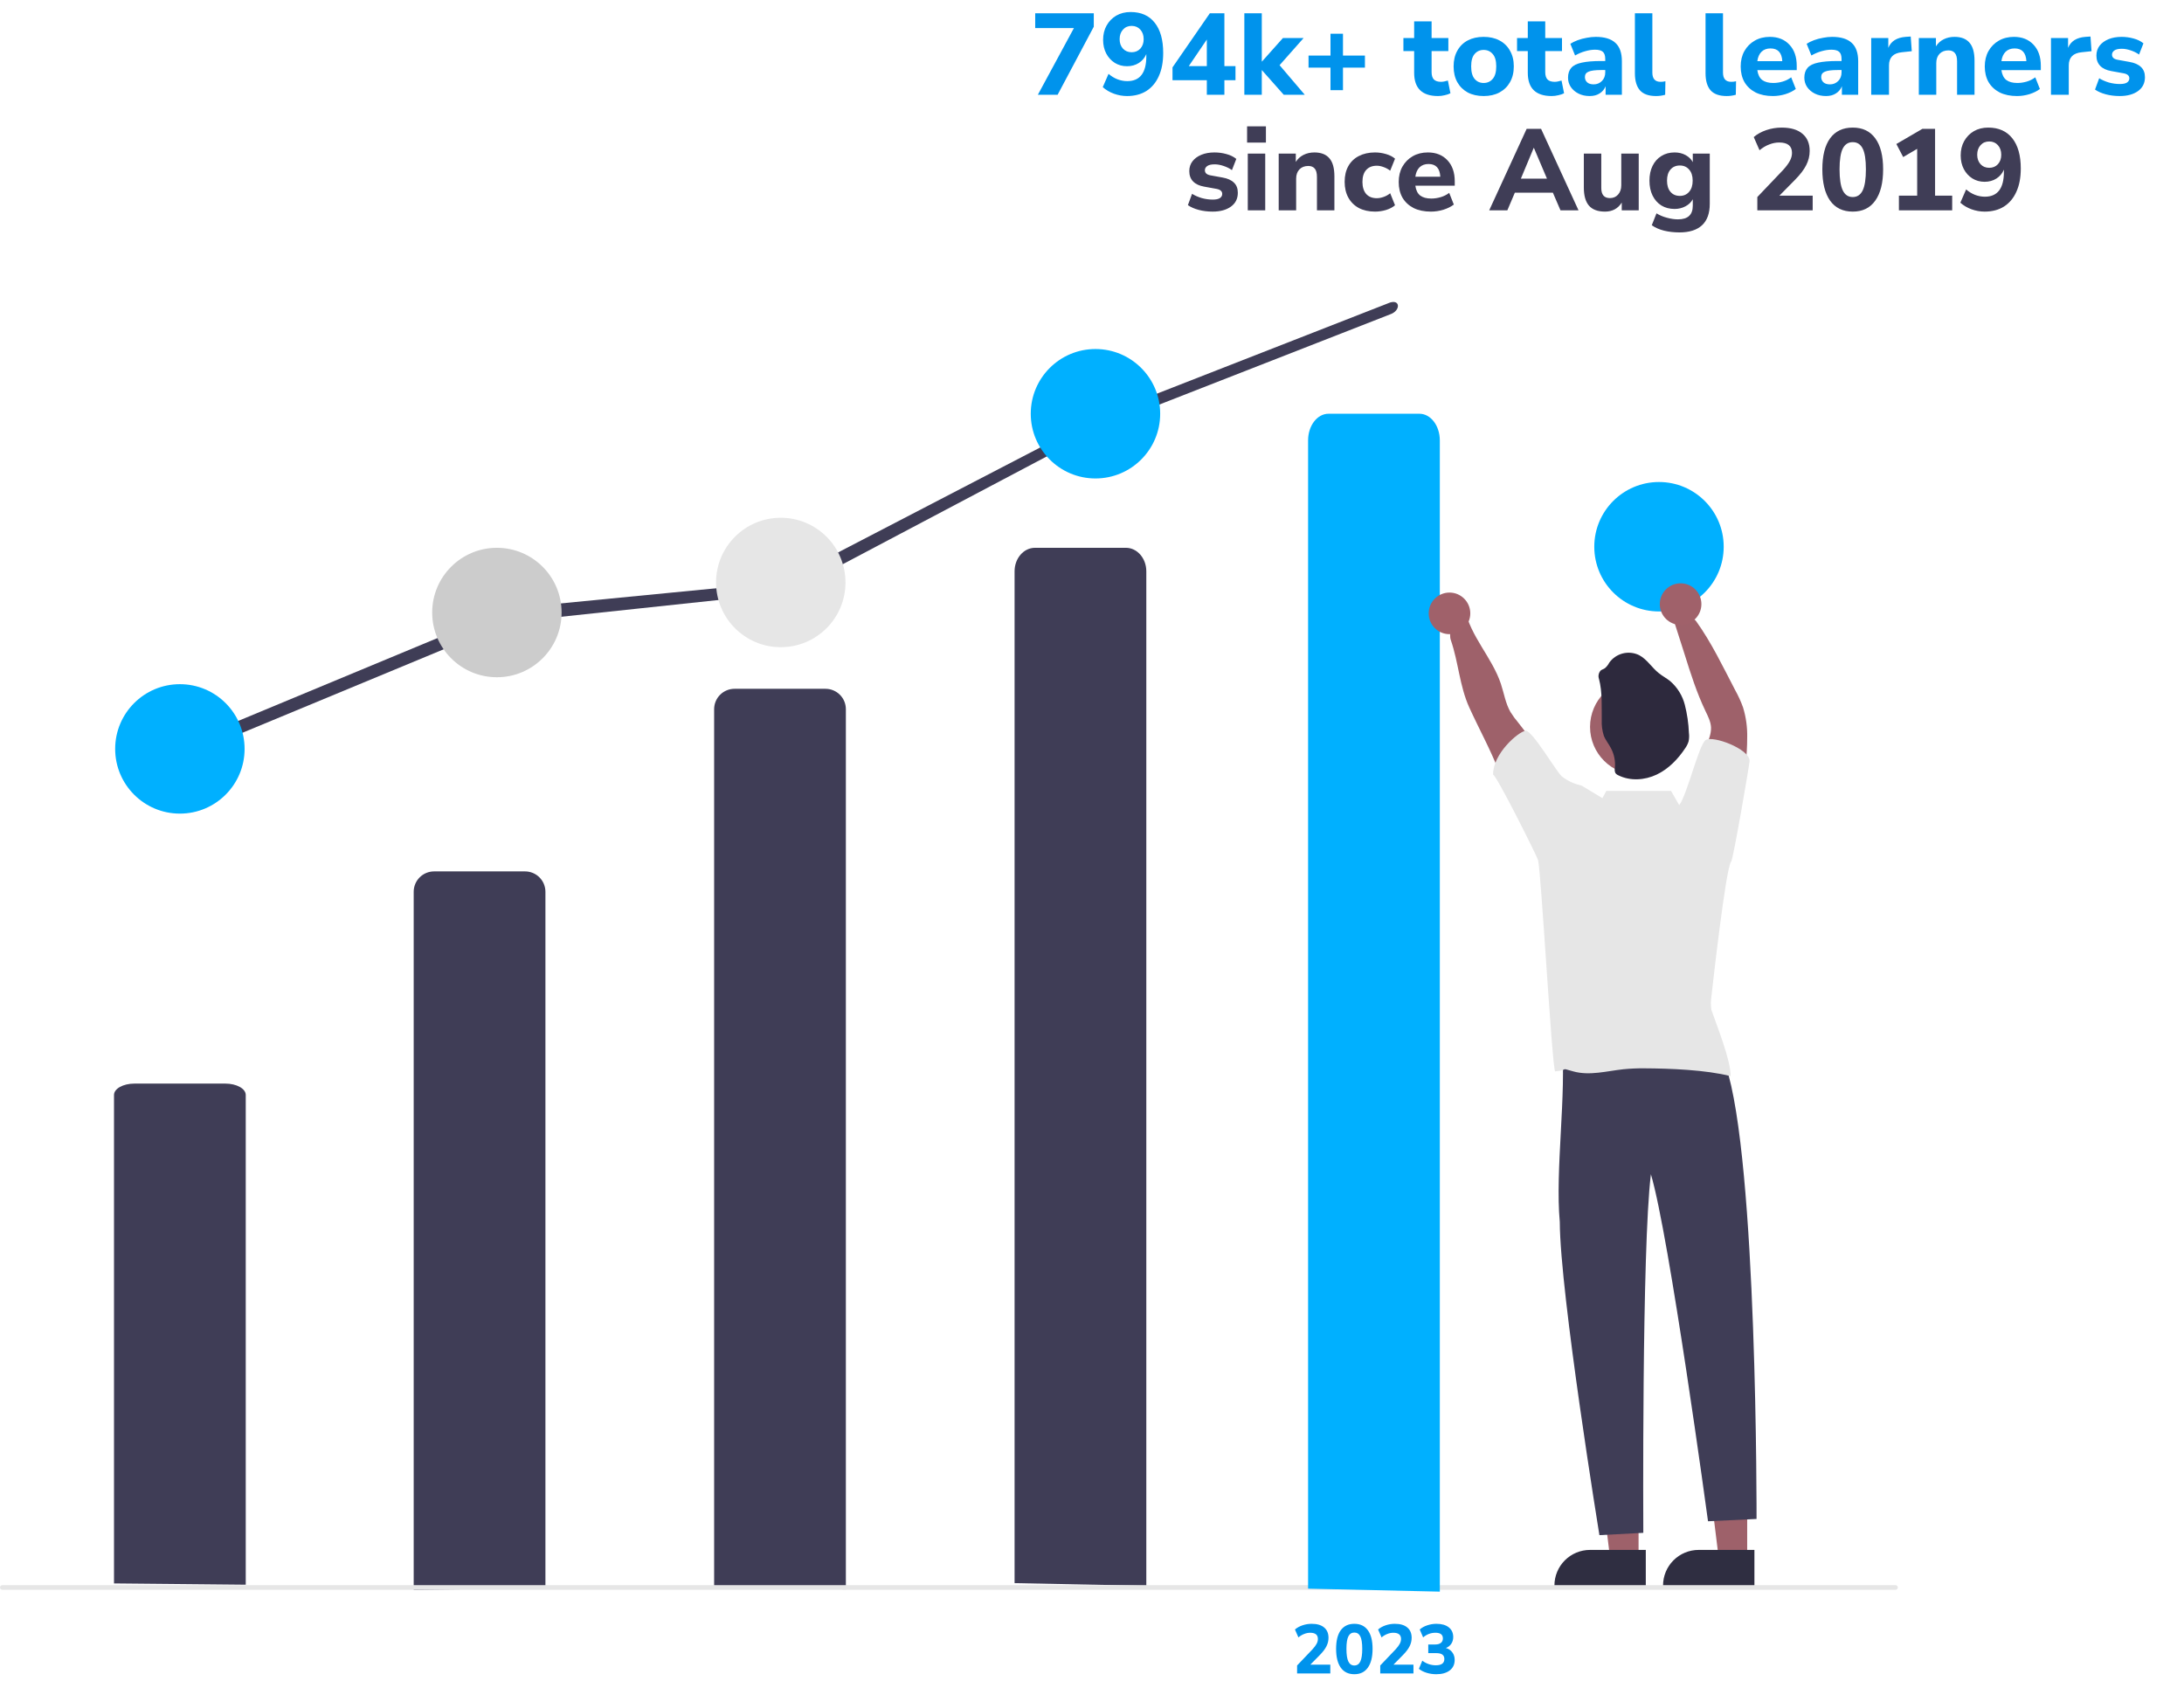
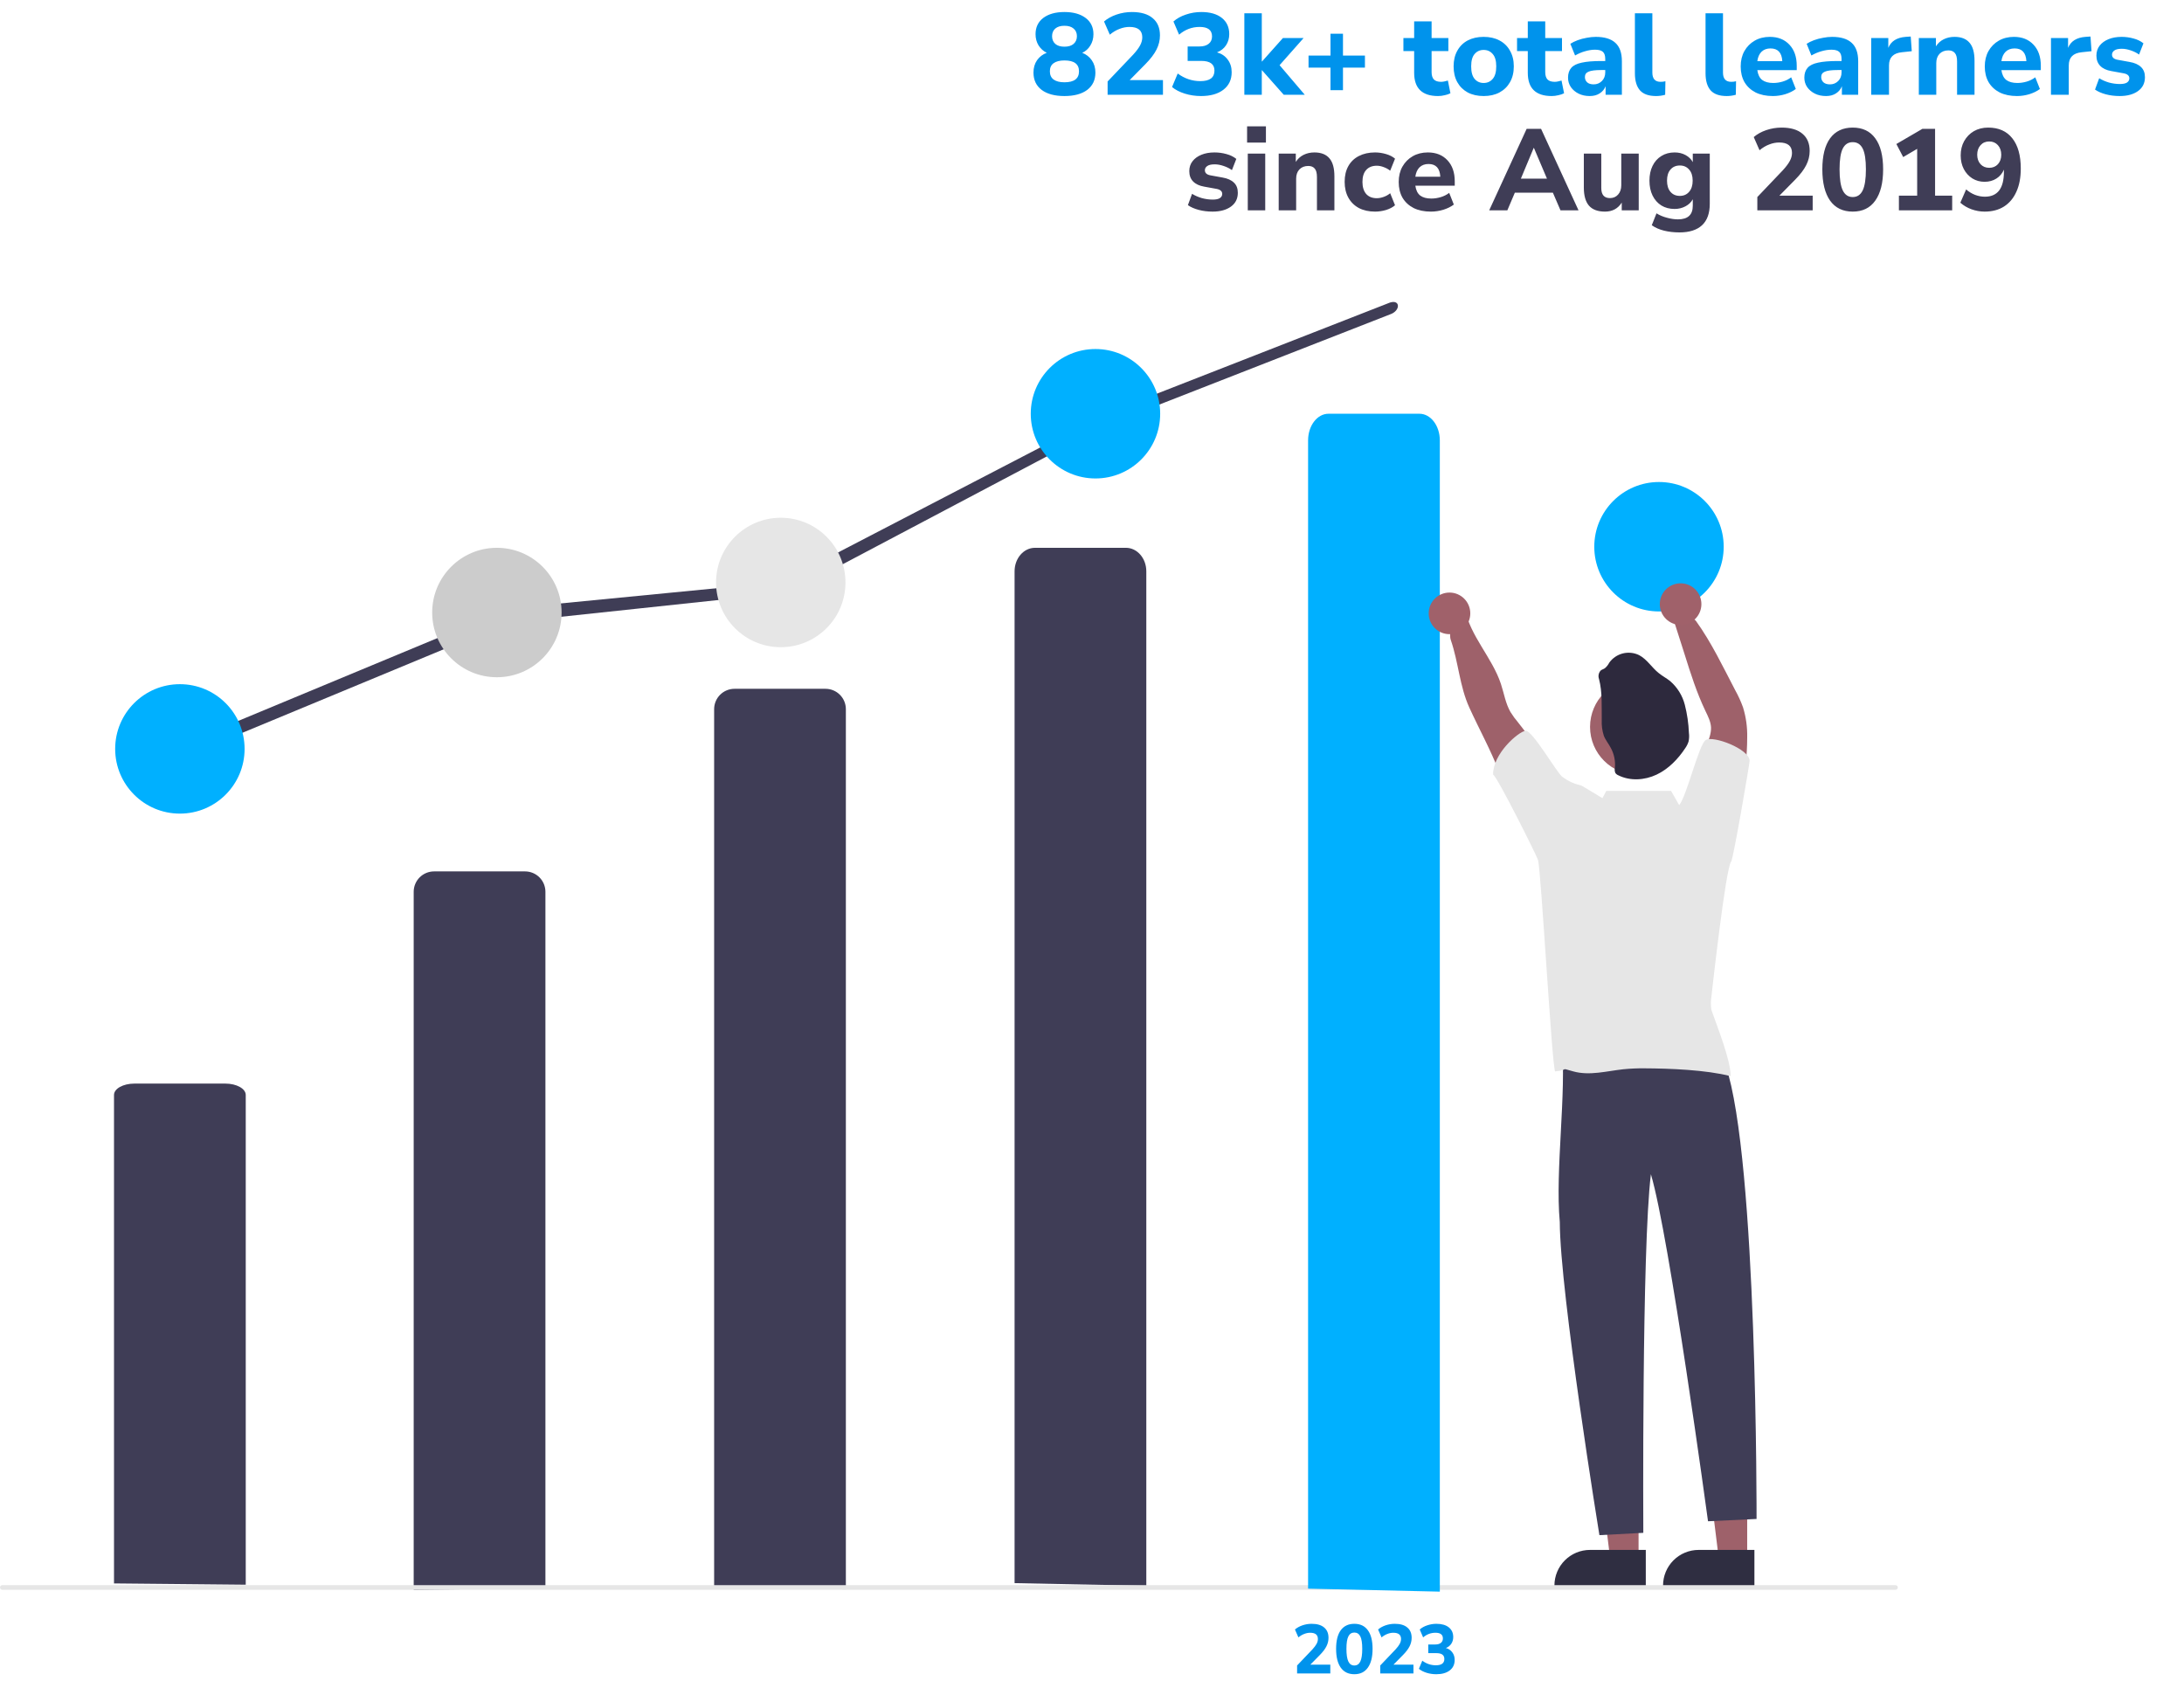
<svg xmlns="http://www.w3.org/2000/svg" width="945" height="733" viewBox="0 0 945 733" fill="none">
-   <path d="M449.074 41L464.674 12.15H447.924V5.75H473.274V11.55L457.624 41H449.074ZM487.655 41.55C485.755 41.55 483.871 41.217 482.005 40.55C480.171 39.883 478.555 38.933 477.155 37.7L479.655 31.95C480.855 32.983 482.138 33.767 483.505 34.3C484.905 34.833 486.321 35.1 487.755 35.1C493.255 35.1 496.005 31.517 496.005 24.35V23.4C495.305 25.033 494.221 26.317 492.755 27.25C491.288 28.183 489.588 28.65 487.655 28.65C485.688 28.65 483.921 28.167 482.355 27.2C480.788 26.2 479.555 24.85 478.655 23.15C477.755 21.417 477.305 19.45 477.305 17.25C477.305 14.917 477.805 12.85 478.805 11.05C479.838 9.217 481.238 7.783 483.005 6.75C484.805 5.717 486.871 5.2 489.205 5.2C493.738 5.2 497.221 6.75 499.655 9.85C502.088 12.917 503.305 17.267 503.305 22.9C503.305 26.833 502.671 30.183 501.405 32.95C500.171 35.717 498.388 37.85 496.055 39.35C493.721 40.817 490.921 41.55 487.655 41.55ZM489.655 22.6C491.188 22.6 492.438 22.083 493.405 21.05C494.371 19.983 494.855 18.617 494.855 16.95C494.855 15.25 494.371 13.867 493.405 12.8C492.438 11.733 491.188 11.2 489.655 11.2C488.121 11.2 486.871 11.733 485.905 12.8C484.938 13.867 484.455 15.25 484.455 16.95C484.455 18.617 484.938 19.983 485.905 21.05C486.871 22.083 488.121 22.6 489.655 22.6ZM522.185 41V34.7H507.335V29.15L523.485 5.75H529.785V28.6H534.585V34.7H529.785V41H522.185ZM522.185 28.6V17.1L514.385 28.6H522.185ZM538.416 41V5.75H545.966V26.6H546.066L555.116 16.45H564.066L553.666 28.2L564.566 41H555.466L546.066 30.4H545.966V41H538.416ZM575.696 39V29.25H566.196V24.05H575.696V14.6H581.096V24.05H590.596V29.25H581.096V39H575.696ZM622.243 41.55C615.343 41.55 611.893 38.2 611.893 31.5V22.1H607.243V16.45H611.893V9.25H619.443V16.45H626.693V22.1H619.443V31.2C619.443 32.6 619.76 33.65 620.393 34.35C621.06 35.05 622.11 35.4 623.543 35.4C623.976 35.4 624.426 35.35 624.893 35.25C625.393 35.15 625.926 35.017 626.493 34.85L627.593 40.35C626.893 40.717 626.06 41 625.093 41.2C624.126 41.433 623.176 41.55 622.243 41.55ZM641.964 41.55C639.33 41.55 637.03 41.033 635.064 40C633.13 38.933 631.63 37.45 630.564 35.55C629.497 33.617 628.964 31.333 628.964 28.7C628.964 26.1 629.497 23.85 630.564 21.95C631.63 20.017 633.13 18.533 635.064 17.5C637.03 16.467 639.33 15.95 641.964 15.95C644.597 15.95 646.88 16.467 648.814 17.5C650.78 18.533 652.297 20.017 653.364 21.95C654.464 23.85 655.014 26.1 655.014 28.7C655.014 31.333 654.464 33.617 653.364 35.55C652.297 37.45 650.78 38.933 648.814 40C646.88 41.033 644.597 41.55 641.964 41.55ZM641.964 35.9C643.564 35.9 644.864 35.317 645.864 34.15C646.897 32.983 647.414 31.167 647.414 28.7C647.414 26.267 646.897 24.483 645.864 23.35C644.864 22.183 643.564 21.6 641.964 21.6C640.364 21.6 639.064 22.183 638.064 23.35C637.064 24.483 636.564 26.267 636.564 28.7C636.564 31.167 637.064 32.983 638.064 34.15C639.064 35.317 640.364 35.9 641.964 35.9ZM671.413 41.55C664.513 41.55 661.063 38.2 661.063 31.5V22.1H656.413V16.45H661.063V9.25H668.613V16.45H675.863V22.1H668.613V31.2C668.613 32.6 668.93 33.65 669.563 34.35C670.23 35.05 671.28 35.4 672.713 35.4C673.146 35.4 673.596 35.35 674.063 35.25C674.563 35.15 675.096 35.017 675.663 34.85L676.763 40.35C676.063 40.717 675.23 41 674.263 41.2C673.296 41.433 672.346 41.55 671.413 41.55ZM687.878 41.55C686.044 41.55 684.428 41.2 683.028 40.5C681.628 39.8 680.511 38.85 679.678 37.65C678.878 36.45 678.478 35.1 678.478 33.6C678.478 31.833 678.944 30.417 679.878 29.35C680.811 28.283 682.328 27.533 684.428 27.1C686.528 26.633 689.311 26.4 692.778 26.4H694.578V25.55C694.578 24.083 694.244 23.05 693.578 22.45C692.911 21.817 691.778 21.5 690.178 21.5C688.844 21.5 687.428 21.717 685.928 22.15C684.461 22.55 682.994 23.167 681.528 24L679.478 18.95C680.344 18.383 681.394 17.867 682.628 17.4C683.894 16.933 685.211 16.583 686.578 16.35C687.944 16.083 689.244 15.95 690.478 15.95C694.278 15.95 697.111 16.817 698.978 18.55C700.844 20.25 701.778 22.9 701.778 26.5V41H694.728V37.3C694.228 38.6 693.378 39.633 692.178 40.4C691.011 41.167 689.578 41.55 687.878 41.55ZM689.578 36.5C690.978 36.5 692.161 36.017 693.128 35.05C694.094 34.083 694.578 32.833 694.578 31.3V30.3H692.828C690.261 30.3 688.444 30.533 687.378 31C686.311 31.433 685.778 32.2 685.778 33.3C685.778 34.233 686.094 35 686.728 35.6C687.394 36.2 688.344 36.5 689.578 36.5ZM716.56 41.55C713.393 41.55 711.076 40.733 709.61 39.1C708.143 37.433 707.41 34.967 707.41 31.7V5.75H714.96V31.4C714.96 34.067 716.143 35.4 718.51 35.4C718.876 35.4 719.226 35.383 719.56 35.35C719.926 35.317 720.276 35.25 720.61 35.15L720.51 41C719.243 41.367 717.926 41.55 716.56 41.55ZM747.126 41.55C743.96 41.55 741.643 40.733 740.176 39.1C738.71 37.433 737.976 34.967 737.976 31.7V5.75H745.526V31.4C745.526 34.067 746.71 35.4 749.076 35.4C749.443 35.4 749.793 35.383 750.126 35.35C750.493 35.317 750.843 35.25 751.176 35.15L751.076 41C749.81 41.367 748.493 41.55 747.126 41.55ZM767.132 41.55C764.232 41.55 761.732 41.033 759.632 40C757.566 38.933 755.966 37.45 754.832 35.55C753.732 33.617 753.182 31.35 753.182 28.75C753.182 26.217 753.716 24 754.782 22.1C755.882 20.167 757.366 18.667 759.232 17.6C761.132 16.5 763.316 15.95 765.782 15.95C769.349 15.95 772.182 17.083 774.282 19.35C776.382 21.583 777.432 24.617 777.432 28.45V30.35H760.382C760.649 32.283 761.349 33.7 762.482 34.6C763.649 35.467 765.249 35.9 767.282 35.9C768.616 35.9 769.966 35.7 771.332 35.3C772.699 34.9 773.932 34.283 775.032 33.45L777.032 38.5C775.799 39.433 774.282 40.183 772.482 40.75C770.716 41.283 768.932 41.55 767.132 41.55ZM766.082 20.95C764.482 20.95 763.182 21.433 762.182 22.4C761.216 23.367 760.616 24.717 760.382 26.45H771.182C770.982 22.783 769.282 20.95 766.082 20.95ZM790.124 41.55C788.29 41.55 786.674 41.2 785.274 40.5C783.874 39.8 782.757 38.85 781.924 37.65C781.124 36.45 780.724 35.1 780.724 33.6C780.724 31.833 781.19 30.417 782.124 29.35C783.057 28.283 784.574 27.533 786.674 27.1C788.774 26.633 791.557 26.4 795.024 26.4H796.824V25.55C796.824 24.083 796.49 23.05 795.824 22.45C795.157 21.817 794.024 21.5 792.424 21.5C791.09 21.5 789.674 21.717 788.174 22.15C786.707 22.55 785.24 23.167 783.774 24L781.724 18.95C782.59 18.383 783.64 17.867 784.874 17.4C786.14 16.933 787.457 16.583 788.824 16.35C790.19 16.083 791.49 15.95 792.724 15.95C796.524 15.95 799.357 16.817 801.224 18.55C803.09 20.25 804.024 22.9 804.024 26.5V41H796.974V37.3C796.474 38.6 795.624 39.633 794.424 40.4C793.257 41.167 791.824 41.55 790.124 41.55ZM791.824 36.5C793.224 36.5 794.407 36.017 795.374 35.05C796.34 34.083 796.824 32.833 796.824 31.3V30.3H795.074C792.507 30.3 790.69 30.533 789.624 31C788.557 31.433 788.024 32.2 788.024 33.3C788.024 34.233 788.34 35 788.974 35.6C789.64 36.2 790.59 36.5 791.824 36.5ZM809.656 41V16.45H817.056V20.7C818.223 17.833 820.723 16.25 824.556 15.95L826.756 15.8L827.206 22.15L822.956 22.6C819.223 22.967 817.356 24.867 817.356 28.3V41H809.656ZM830.261 41V16.45H837.661V20.05C838.495 18.717 839.611 17.7 841.011 17C842.411 16.3 843.978 15.95 845.711 15.95C848.611 15.95 850.778 16.8 852.211 18.5C853.645 20.167 854.361 22.75 854.361 26.25V41H846.811V26.6C846.811 24.9 846.495 23.683 845.861 22.95C845.228 22.183 844.295 21.8 843.061 21.8C841.461 21.8 840.178 22.3 839.211 23.3C838.278 24.3 837.811 25.633 837.811 27.3V41H830.261ZM872.748 41.55C869.848 41.55 867.348 41.033 865.248 40C863.181 38.933 861.581 37.45 860.448 35.55C859.348 33.617 858.798 31.35 858.798 28.75C858.798 26.217 859.331 24 860.398 22.1C861.498 20.167 862.981 18.667 864.848 17.6C866.748 16.5 868.931 15.95 871.398 15.95C874.964 15.95 877.798 17.083 879.898 19.35C881.998 21.583 883.048 24.617 883.048 28.45V30.35H865.998C866.264 32.283 866.964 33.7 868.098 34.6C869.264 35.467 870.864 35.9 872.898 35.9C874.231 35.9 875.581 35.7 876.948 35.3C878.314 34.9 879.548 34.283 880.648 33.45L882.648 38.5C881.414 39.433 879.898 40.183 878.098 40.75C876.331 41.283 874.548 41.55 872.748 41.55ZM871.698 20.95C870.098 20.95 868.798 21.433 867.798 22.4C866.831 23.367 866.231 24.717 865.998 26.45H876.798C876.598 22.783 874.898 20.95 871.698 20.95ZM887.439 41V16.45H894.839V20.7C896.006 17.833 898.506 16.25 902.339 15.95L904.539 15.8L904.989 22.15L900.739 22.6C897.006 22.967 895.139 24.867 895.139 28.3V41H887.439ZM917.2 41.55C915.034 41.55 913.017 41.3 911.15 40.8C909.284 40.3 907.734 39.617 906.5 38.75L908.3 33.85C909.534 34.617 910.934 35.233 912.5 35.7C914.1 36.133 915.684 36.35 917.25 36.35C918.65 36.35 919.684 36.133 920.35 35.7C921.017 35.233 921.35 34.633 921.35 33.9C921.35 32.733 920.5 32 918.8 31.7L913.55 30.75C911.45 30.383 909.85 29.633 908.75 28.5C907.65 27.367 907.1 25.883 907.1 24.05C907.1 22.383 907.567 20.95 908.5 19.75C909.434 18.55 910.717 17.617 912.35 16.95C913.984 16.283 915.867 15.95 918 15.95C919.767 15.95 921.484 16.183 923.15 16.65C924.817 17.083 926.25 17.783 927.45 18.75L925.55 23.6C924.55 22.867 923.35 22.267 921.95 21.8C920.584 21.333 919.3 21.1 918.1 21.1C916.6 21.1 915.517 21.35 914.85 21.85C914.184 22.317 913.85 22.917 913.85 23.65C913.85 24.817 914.634 25.55 916.2 25.85L921.45 26.8C923.617 27.167 925.267 27.9 926.4 29C927.534 30.067 928.1 31.533 928.1 33.4C928.1 35.967 927.1 37.967 925.1 39.4C923.1 40.833 920.467 41.55 917.2 41.55Z" fill="#0093EC" />
+   <path d="M460.574 41.55C456.374 41.55 453.091 40.667 450.724 38.9C448.358 37.1 447.174 34.6 447.174 31.4C447.174 29.333 447.691 27.55 448.724 26.05C449.791 24.55 451.191 23.483 452.924 22.85C451.458 22.117 450.274 21.05 449.374 19.65C448.508 18.217 448.074 16.6 448.074 14.8C448.074 11.8 449.191 9.45 451.424 7.75C453.691 6.05 456.741 5.2 460.574 5.2C464.408 5.2 467.458 6.05 469.724 7.75C471.991 9.45 473.124 11.8 473.124 14.8C473.124 16.633 472.674 18.267 471.774 19.7C470.908 21.133 469.741 22.183 468.274 22.85C470.008 23.517 471.391 24.6 472.424 26.1C473.458 27.6 473.974 29.367 473.974 31.4C473.974 34.6 472.791 37.1 470.424 38.9C468.058 40.667 464.774 41.55 460.574 41.55ZM460.574 20.2C462.274 20.2 463.591 19.8 464.524 19C465.491 18.167 465.974 17.05 465.974 15.65C465.974 14.25 465.491 13.15 464.524 12.35C463.591 11.55 462.274 11.15 460.574 11.15C458.874 11.15 457.558 11.55 456.624 12.35C455.691 13.15 455.224 14.25 455.224 15.65C455.224 17.05 455.691 18.167 456.624 19C457.558 19.8 458.874 20.2 460.574 20.2ZM460.574 35.6C464.774 35.6 466.874 34.017 466.874 30.85C466.874 27.717 464.774 26.15 460.574 26.15C458.541 26.15 456.974 26.55 455.874 27.35C454.808 28.117 454.274 29.283 454.274 30.85C454.274 32.417 454.808 33.6 455.874 34.4C456.974 35.2 458.541 35.6 460.574 35.6ZM479.255 41V35.25L490.305 23.65C491.705 22.117 492.705 20.783 493.305 19.65C493.938 18.483 494.255 17.317 494.255 16.15C494.255 13.15 492.405 11.65 488.705 11.65C487.271 11.65 485.838 11.933 484.405 12.5C482.971 13.033 481.571 13.867 480.205 15L477.705 9.3C479.171 8.033 480.971 7.033 483.105 6.3C485.271 5.567 487.488 5.2 489.755 5.2C493.688 5.2 496.688 6.083 498.755 7.85C500.855 9.583 501.905 12.067 501.905 15.3C501.905 17.433 501.405 19.483 500.405 21.45C499.438 23.383 497.838 25.483 495.605 27.75L488.805 34.65H503.205V41H479.255ZM519.685 41.55C517.218 41.55 514.868 41.2 512.635 40.5C510.402 39.8 508.568 38.85 507.135 37.65L509.585 31.8C512.552 34 515.818 35.1 519.385 35.1C523.452 35.1 525.485 33.583 525.485 30.55C525.485 27.75 523.585 26.35 519.785 26.35H513.885V20.1H519.035C520.702 20.1 522.018 19.717 522.985 18.95C523.952 18.183 524.435 17.117 524.435 15.75C524.435 13.017 522.652 11.65 519.085 11.65C515.752 11.65 512.785 12.767 510.185 15L507.735 9.3C509.202 8 511.002 7 513.135 6.3C515.268 5.567 517.485 5.2 519.785 5.2C523.585 5.2 526.552 6.05 528.685 7.75C530.818 9.45 531.885 11.783 531.885 14.75C531.885 16.583 531.418 18.2 530.485 19.6C529.552 21 528.252 22.017 526.585 22.65C528.585 23.217 530.135 24.267 531.235 25.8C532.368 27.3 532.935 29.117 532.935 31.25C532.935 34.45 531.752 36.967 529.385 38.8C527.018 40.633 523.785 41.55 519.685 41.55ZM538.416 41V5.75H545.966V26.6H546.066L555.116 16.45H564.066L553.666 28.2L564.566 41H555.466L546.066 30.4H545.966V41H538.416ZM575.696 39V29.25H566.196V24.05H575.696V14.6H581.096V24.05H590.596V29.25H581.096V39H575.696ZM622.243 41.55C615.343 41.55 611.893 38.2 611.893 31.5V22.1H607.243V16.45H611.893V9.25H619.443V16.45H626.693V22.1H619.443V31.2C619.443 32.6 619.76 33.65 620.393 34.35C621.06 35.05 622.11 35.4 623.543 35.4C623.976 35.4 624.426 35.35 624.893 35.25C625.393 35.15 625.926 35.017 626.493 34.85L627.593 40.35C626.893 40.717 626.06 41 625.093 41.2C624.126 41.433 623.176 41.55 622.243 41.55ZM641.964 41.55C639.33 41.55 637.03 41.033 635.064 40C633.13 38.933 631.63 37.45 630.564 35.55C629.497 33.617 628.964 31.333 628.964 28.7C628.964 26.1 629.497 23.85 630.564 21.95C631.63 20.017 633.13 18.533 635.064 17.5C637.03 16.467 639.33 15.95 641.964 15.95C644.597 15.95 646.88 16.467 648.814 17.5C650.78 18.533 652.297 20.017 653.364 21.95C654.464 23.85 655.014 26.1 655.014 28.7C655.014 31.333 654.464 33.617 653.364 35.55C652.297 37.45 650.78 38.933 648.814 40C646.88 41.033 644.597 41.55 641.964 41.55ZM641.964 35.9C643.564 35.9 644.864 35.317 645.864 34.15C646.897 32.983 647.414 31.167 647.414 28.7C647.414 26.267 646.897 24.483 645.864 23.35C644.864 22.183 643.564 21.6 641.964 21.6C640.364 21.6 639.064 22.183 638.064 23.35C637.064 24.483 636.564 26.267 636.564 28.7C636.564 31.167 637.064 32.983 638.064 34.15C639.064 35.317 640.364 35.9 641.964 35.9ZM671.413 41.55C664.513 41.55 661.063 38.2 661.063 31.5V22.1H656.413V16.45H661.063V9.25H668.613V16.45H675.863V22.1H668.613V31.2C668.613 32.6 668.93 33.65 669.563 34.35C670.23 35.05 671.28 35.4 672.713 35.4C673.146 35.4 673.596 35.35 674.063 35.25C674.563 35.15 675.096 35.017 675.663 34.85L676.763 40.35C676.063 40.717 675.23 41 674.263 41.2C673.296 41.433 672.346 41.55 671.413 41.55ZM687.878 41.55C686.044 41.55 684.428 41.2 683.028 40.5C681.628 39.8 680.511 38.85 679.678 37.65C678.878 36.45 678.478 35.1 678.478 33.6C678.478 31.833 678.944 30.417 679.878 29.35C680.811 28.283 682.328 27.533 684.428 27.1C686.528 26.633 689.311 26.4 692.778 26.4H694.578V25.55C694.578 24.083 694.244 23.05 693.578 22.45C692.911 21.817 691.778 21.5 690.178 21.5C688.844 21.5 687.428 21.717 685.928 22.15C684.461 22.55 682.994 23.167 681.528 24L679.478 18.95C680.344 18.383 681.394 17.867 682.628 17.4C683.894 16.933 685.211 16.583 686.578 16.35C687.944 16.083 689.244 15.95 690.478 15.95C694.278 15.95 697.111 16.817 698.978 18.55C700.844 20.25 701.778 22.9 701.778 26.5V41H694.728V37.3C694.228 38.6 693.378 39.633 692.178 40.4C691.011 41.167 689.578 41.55 687.878 41.55ZM689.578 36.5C690.978 36.5 692.161 36.017 693.128 35.05C694.094 34.083 694.578 32.833 694.578 31.3V30.3H692.828C690.261 30.3 688.444 30.533 687.378 31C686.311 31.433 685.778 32.2 685.778 33.3C685.778 34.233 686.094 35 686.728 35.6C687.394 36.2 688.344 36.5 689.578 36.5ZM716.56 41.55C713.393 41.55 711.076 40.733 709.61 39.1C708.143 37.433 707.41 34.967 707.41 31.7V5.75H714.96V31.4C714.96 34.067 716.143 35.4 718.51 35.4C718.876 35.4 719.226 35.383 719.56 35.35C719.926 35.317 720.276 35.25 720.61 35.15L720.51 41C719.243 41.367 717.926 41.55 716.56 41.55ZM747.126 41.55C743.96 41.55 741.643 40.733 740.176 39.1C738.71 37.433 737.976 34.967 737.976 31.7V5.75H745.526V31.4C745.526 34.067 746.71 35.4 749.076 35.4C749.443 35.4 749.793 35.383 750.126 35.35C750.493 35.317 750.843 35.25 751.176 35.15L751.076 41C749.81 41.367 748.493 41.55 747.126 41.55ZM767.132 41.55C764.232 41.55 761.732 41.033 759.632 40C757.566 38.933 755.966 37.45 754.832 35.55C753.732 33.617 753.182 31.35 753.182 28.75C753.182 26.217 753.716 24 754.782 22.1C755.882 20.167 757.366 18.667 759.232 17.6C761.132 16.5 763.316 15.95 765.782 15.95C769.349 15.95 772.182 17.083 774.282 19.35C776.382 21.583 777.432 24.617 777.432 28.45V30.35H760.382C760.649 32.283 761.349 33.7 762.482 34.6C763.649 35.467 765.249 35.9 767.282 35.9C768.616 35.9 769.966 35.7 771.332 35.3C772.699 34.9 773.932 34.283 775.032 33.45L777.032 38.5C775.799 39.433 774.282 40.183 772.482 40.75C770.716 41.283 768.932 41.55 767.132 41.55ZM766.082 20.95C764.482 20.95 763.182 21.433 762.182 22.4C761.216 23.367 760.616 24.717 760.382 26.45H771.182C770.982 22.783 769.282 20.95 766.082 20.95ZM790.124 41.55C788.29 41.55 786.674 41.2 785.274 40.5C783.874 39.8 782.757 38.85 781.924 37.65C781.124 36.45 780.724 35.1 780.724 33.6C780.724 31.833 781.19 30.417 782.124 29.35C783.057 28.283 784.574 27.533 786.674 27.1C788.774 26.633 791.557 26.4 795.024 26.4H796.824V25.55C796.824 24.083 796.49 23.05 795.824 22.45C795.157 21.817 794.024 21.5 792.424 21.5C791.09 21.5 789.674 21.717 788.174 22.15C786.707 22.55 785.24 23.167 783.774 24L781.724 18.95C782.59 18.383 783.64 17.867 784.874 17.4C786.14 16.933 787.457 16.583 788.824 16.35C790.19 16.083 791.49 15.95 792.724 15.95C796.524 15.95 799.357 16.817 801.224 18.55C803.09 20.25 804.024 22.9 804.024 26.5V41H796.974V37.3C796.474 38.6 795.624 39.633 794.424 40.4C793.257 41.167 791.824 41.55 790.124 41.55ZM791.824 36.5C793.224 36.5 794.407 36.017 795.374 35.05C796.34 34.083 796.824 32.833 796.824 31.3V30.3H795.074C792.507 30.3 790.69 30.533 789.624 31C788.557 31.433 788.024 32.2 788.024 33.3C788.024 34.233 788.34 35 788.974 35.6C789.64 36.2 790.59 36.5 791.824 36.5ZM809.656 41V16.45H817.056V20.7C818.223 17.833 820.723 16.25 824.556 15.95L826.756 15.8L827.206 22.15L822.956 22.6C819.223 22.967 817.356 24.867 817.356 28.3V41H809.656ZM830.261 41V16.45H837.661V20.05C838.495 18.717 839.611 17.7 841.011 17C842.411 16.3 843.978 15.95 845.711 15.95C848.611 15.95 850.778 16.8 852.211 18.5C853.645 20.167 854.361 22.75 854.361 26.25V41H846.811V26.6C846.811 24.9 846.495 23.683 845.861 22.95C845.228 22.183 844.295 21.8 843.061 21.8C841.461 21.8 840.178 22.3 839.211 23.3C838.278 24.3 837.811 25.633 837.811 27.3V41H830.261ZM872.748 41.55C869.848 41.55 867.348 41.033 865.248 40C863.181 38.933 861.581 37.45 860.448 35.55C859.348 33.617 858.798 31.35 858.798 28.75C858.798 26.217 859.331 24 860.398 22.1C861.498 20.167 862.981 18.667 864.848 17.6C866.748 16.5 868.931 15.95 871.398 15.95C874.964 15.95 877.798 17.083 879.898 19.35C881.998 21.583 883.048 24.617 883.048 28.45V30.35H865.998C866.264 32.283 866.964 33.7 868.098 34.6C869.264 35.467 870.864 35.9 872.898 35.9C874.231 35.9 875.581 35.7 876.948 35.3C878.314 34.9 879.548 34.283 880.648 33.45L882.648 38.5C881.414 39.433 879.898 40.183 878.098 40.75C876.331 41.283 874.548 41.55 872.748 41.55ZM871.698 20.95C870.098 20.95 868.798 21.433 867.798 22.4C866.831 23.367 866.231 24.717 865.998 26.45H876.798C876.598 22.783 874.898 20.95 871.698 20.95ZM887.439 41V16.45H894.839V20.7C896.006 17.833 898.506 16.25 902.339 15.95L904.539 15.8L904.989 22.15L900.739 22.6C897.006 22.967 895.139 24.867 895.139 28.3V41H887.439ZM917.2 41.55C915.034 41.55 913.017 41.3 911.15 40.8C909.284 40.3 907.734 39.617 906.5 38.75L908.3 33.85C909.534 34.617 910.934 35.233 912.5 35.7C914.1 36.133 915.684 36.35 917.25 36.35C918.65 36.35 919.684 36.133 920.35 35.7C921.017 35.233 921.35 34.633 921.35 33.9C921.35 32.733 920.5 32 918.8 31.7L913.55 30.75C911.45 30.383 909.85 29.633 908.75 28.5C907.65 27.367 907.1 25.883 907.1 24.05C907.1 22.383 907.567 20.95 908.5 19.75C909.434 18.55 910.717 17.617 912.35 16.95C913.984 16.283 915.867 15.95 918 15.95C919.767 15.95 921.484 16.183 923.15 16.65C924.817 17.083 926.25 17.783 927.45 18.75L925.55 23.6C924.55 22.867 923.35 22.267 921.95 21.8C920.584 21.333 919.3 21.1 918.1 21.1C916.6 21.1 915.517 21.35 914.85 21.85C914.184 22.317 913.85 22.917 913.85 23.65C913.85 24.817 914.634 25.55 916.2 25.85L921.45 26.8C923.617 27.167 925.267 27.9 926.4 29C927.534 30.067 928.1 31.533 928.1 33.4C928.1 35.967 927.1 37.967 925.1 39.4C923.1 40.833 920.467 41.55 917.2 41.55Z" fill="#0093EC" />
  <path d="M524.696 91.55C522.529 91.55 520.512 91.3 518.646 90.8C516.779 90.3 515.229 89.617 513.996 88.75L515.796 83.85C517.029 84.617 518.429 85.233 519.996 85.7C521.596 86.133 523.179 86.35 524.746 86.35C526.146 86.35 527.179 86.133 527.846 85.7C528.512 85.233 528.846 84.633 528.846 83.9C528.846 82.733 527.996 82 526.296 81.7L521.046 80.75C518.946 80.383 517.346 79.633 516.246 78.5C515.146 77.367 514.596 75.883 514.596 74.05C514.596 72.383 515.062 70.95 515.996 69.75C516.929 68.55 518.212 67.617 519.846 66.95C521.479 66.283 523.362 65.95 525.496 65.95C527.262 65.95 528.979 66.183 530.646 66.65C532.312 67.083 533.746 67.783 534.946 68.75L533.046 73.6C532.046 72.867 530.846 72.267 529.446 71.8C528.079 71.333 526.796 71.1 525.596 71.1C524.096 71.1 523.012 71.35 522.346 71.85C521.679 72.317 521.346 72.917 521.346 73.65C521.346 74.817 522.129 75.55 523.696 75.85L528.946 76.8C531.112 77.167 532.762 77.9 533.896 79C535.029 80.067 535.596 81.533 535.596 83.4C535.596 85.967 534.596 87.967 532.596 89.4C530.596 90.833 527.962 91.55 524.696 91.55ZM539.605 61.7V54.65H547.755V61.7H539.605ZM539.905 91V66.45H547.455V91H539.905ZM553.284 91V66.45H560.684V70.05C561.517 68.717 562.634 67.7 564.034 67C565.434 66.3 567 65.95 568.734 65.95C571.634 65.95 573.8 66.8 575.234 68.5C576.667 70.167 577.384 72.75 577.384 76.25V91H569.834V76.6C569.834 74.9 569.517 73.683 568.884 72.95C568.25 72.183 567.317 71.8 566.084 71.8C564.484 71.8 563.2 72.3 562.234 73.3C561.3 74.3 560.834 75.633 560.834 77.3V91H553.284ZM594.97 91.55C592.303 91.55 589.97 91.033 587.97 90C586.003 88.933 584.487 87.433 583.42 85.5C582.353 83.567 581.82 81.283 581.82 78.65C581.82 76.017 582.353 73.75 583.42 71.85C584.487 69.95 586.003 68.5 587.97 67.5C589.97 66.467 592.303 65.95 594.97 65.95C596.537 65.95 598.12 66.183 599.72 66.65C601.32 67.117 602.62 67.783 603.62 68.65L601.52 73.85C600.687 73.183 599.753 72.667 598.72 72.3C597.687 71.9 596.687 71.7 595.72 71.7C593.753 71.7 592.22 72.317 591.12 73.55C590.053 74.75 589.52 76.467 589.52 78.7C589.52 80.9 590.053 82.633 591.12 83.9C592.22 85.133 593.753 85.75 595.72 85.75C596.653 85.75 597.637 85.567 598.67 85.2C599.737 84.833 600.687 84.3 601.52 83.6L603.62 88.8C602.62 89.667 601.32 90.35 599.72 90.85C598.12 91.317 596.537 91.55 594.97 91.55ZM619.159 91.55C616.259 91.55 613.759 91.033 611.659 90C609.592 88.933 607.992 87.45 606.859 85.55C605.759 83.617 605.209 81.35 605.209 78.75C605.209 76.217 605.742 74 606.809 72.1C607.909 70.167 609.392 68.667 611.259 67.6C613.159 66.5 615.342 65.95 617.809 65.95C621.375 65.95 624.209 67.083 626.309 69.35C628.409 71.583 629.459 74.617 629.459 78.45V80.35H612.409C612.675 82.283 613.375 83.7 614.509 84.6C615.675 85.467 617.275 85.9 619.309 85.9C620.642 85.9 621.992 85.7 623.359 85.3C624.725 84.9 625.959 84.283 627.059 83.45L629.059 88.5C627.825 89.433 626.309 90.183 624.509 90.75C622.742 91.283 620.959 91.55 619.159 91.55ZM618.109 70.95C616.509 70.95 615.209 71.433 614.209 72.4C613.242 73.367 612.642 74.717 612.409 76.45H623.209C623.009 72.783 621.309 70.95 618.109 70.95ZM644.366 91L660.566 55.75H666.816L683.016 91H675.216L671.916 83.35H655.466L652.216 91H644.366ZM663.616 64L658.066 77.3H669.366L663.716 64H663.616ZM694.463 91.55C691.329 91.55 689.013 90.683 687.513 88.95C686.046 87.217 685.313 84.617 685.313 81.15V66.45H692.863V81.35C692.863 84.25 694.113 85.7 696.613 85.7C698.046 85.7 699.213 85.2 700.113 84.2C701.046 83.167 701.513 81.817 701.513 80.15V66.45H709.063V91H701.713V87.65C700.079 90.25 697.663 91.55 694.463 91.55ZM726.705 100.55C724.338 100.55 722.122 100.3 720.055 99.8C718.022 99.3 716.238 98.517 714.705 97.45L716.755 92.3C718.088 93.133 719.588 93.767 721.255 94.2C722.955 94.667 724.555 94.9 726.055 94.9C730.322 94.9 732.455 92.933 732.455 89V86.2C731.788 87.467 730.738 88.483 729.305 89.25C727.872 90.017 726.305 90.4 724.605 90.4C722.405 90.4 720.488 89.9 718.855 88.9C717.222 87.867 715.955 86.433 715.055 84.6C714.155 82.767 713.705 80.617 713.705 78.15C713.705 75.717 714.155 73.583 715.055 71.75C715.955 69.917 717.222 68.5 718.855 67.5C720.488 66.467 722.405 65.95 724.605 65.95C726.372 65.95 727.955 66.333 729.355 67.1C730.755 67.867 731.788 68.883 732.455 70.15V66.45H739.805V88.15C739.805 92.283 738.688 95.383 736.455 97.45C734.222 99.517 730.972 100.55 726.705 100.55ZM726.855 84.75C728.522 84.75 729.855 84.167 730.855 83C731.888 81.833 732.405 80.217 732.405 78.15C732.405 76.083 731.888 74.483 730.855 73.35C729.855 72.183 728.522 71.6 726.855 71.6C725.155 71.6 723.805 72.183 722.805 73.35C721.805 74.483 721.305 76.083 721.305 78.15C721.305 80.217 721.805 81.833 722.805 83C723.805 84.167 725.155 84.75 726.855 84.75ZM760.383 91V85.25L771.433 73.65C772.833 72.117 773.833 70.783 774.433 69.65C775.066 68.483 775.383 67.317 775.383 66.15C775.383 63.15 773.533 61.65 769.833 61.65C768.399 61.65 766.966 61.933 765.533 62.5C764.099 63.033 762.699 63.867 761.333 65L758.833 59.3C760.299 58.033 762.099 57.033 764.233 56.3C766.399 55.567 768.616 55.2 770.883 55.2C774.816 55.2 777.816 56.083 779.883 57.85C781.983 59.583 783.033 62.067 783.033 65.3C783.033 67.433 782.533 69.483 781.533 71.45C780.566 73.383 778.966 75.483 776.733 77.75L769.933 84.65H784.333V91H760.383ZM801.663 91.55C797.396 91.55 794.13 89.967 791.863 86.8C789.63 83.633 788.513 79.117 788.513 73.25C788.513 67.383 789.63 62.917 791.863 59.85C794.13 56.75 797.396 55.2 801.663 55.2C805.93 55.2 809.18 56.75 811.413 59.85C813.68 62.917 814.813 67.383 814.813 73.25C814.813 79.117 813.68 83.633 811.413 86.8C809.18 89.967 805.93 91.55 801.663 91.55ZM801.663 85.25C803.596 85.25 805.03 84.3 805.963 82.4C806.896 80.467 807.363 77.417 807.363 73.25C807.363 69.083 806.896 66.083 805.963 64.25C805.03 62.417 803.596 61.5 801.663 61.5C799.73 61.5 798.296 62.417 797.363 64.25C796.43 66.083 795.963 69.083 795.963 73.25C795.963 77.417 796.43 80.467 797.363 82.4C798.296 84.3 799.73 85.25 801.663 85.25ZM821.644 91V84.65H829.544V64.4L823.494 67.95L820.544 62.3L831.794 55.75H837.294V84.65H844.694V91H821.644ZM858.724 91.55C856.824 91.55 854.941 91.217 853.074 90.55C851.241 89.883 849.624 88.933 848.224 87.7L850.724 81.95C851.924 82.983 853.207 83.767 854.574 84.3C855.974 84.833 857.391 85.1 858.824 85.1C864.324 85.1 867.074 81.517 867.074 74.35V73.4C866.374 75.033 865.291 76.317 863.824 77.25C862.357 78.183 860.657 78.65 858.724 78.65C856.757 78.65 854.991 78.167 853.424 77.2C851.857 76.2 850.624 74.85 849.724 73.15C848.824 71.417 848.374 69.45 848.374 67.25C848.374 64.917 848.874 62.85 849.874 61.05C850.907 59.217 852.307 57.783 854.074 56.75C855.874 55.717 857.941 55.2 860.274 55.2C864.807 55.2 868.291 56.75 870.724 59.85C873.157 62.917 874.374 67.267 874.374 72.9C874.374 76.833 873.741 80.183 872.474 82.95C871.241 85.717 869.457 87.85 867.124 89.35C864.791 90.817 861.991 91.55 858.724 91.55ZM860.724 72.6C862.257 72.6 863.507 72.083 864.474 71.05C865.441 69.983 865.924 68.617 865.924 66.95C865.924 65.25 865.441 63.867 864.474 62.8C863.507 61.733 862.257 61.2 860.724 61.2C859.191 61.2 857.941 61.733 856.974 62.8C856.007 63.867 855.524 65.25 855.524 66.95C855.524 68.617 856.007 69.983 856.974 71.05C857.941 72.083 859.191 72.6 860.724 72.6Z" fill="#3F3D56" />
  <path d="M561.243 724V720.55L567.873 713.59C568.713 712.67 569.313 711.87 569.673 711.19C570.053 710.49 570.243 709.79 570.243 709.09C570.243 707.29 569.133 706.39 566.913 706.39C566.053 706.39 565.193 706.56 564.333 706.9C563.473 707.22 562.633 707.72 561.813 708.4L560.313 704.98C561.193 704.22 562.273 703.62 563.553 703.18C564.853 702.74 566.183 702.52 567.543 702.52C569.903 702.52 571.703 703.05 572.943 704.11C574.203 705.15 574.833 706.64 574.833 708.58C574.833 709.86 574.533 711.09 573.933 712.27C573.353 713.43 572.393 714.69 571.053 716.05L566.973 720.19H575.613V724H561.243ZM586.012 724.33C583.452 724.33 581.492 723.38 580.132 721.48C578.792 719.58 578.122 716.87 578.122 713.35C578.122 709.83 578.792 707.15 580.132 705.31C581.492 703.45 583.452 702.52 586.012 702.52C588.572 702.52 590.522 703.45 591.862 705.31C593.222 707.15 593.902 709.83 593.902 713.35C593.902 716.87 593.222 719.58 591.862 721.48C590.522 723.38 588.572 724.33 586.012 724.33ZM586.012 720.55C587.172 720.55 588.032 719.98 588.592 718.84C589.152 717.68 589.432 715.85 589.432 713.35C589.432 710.85 589.152 709.05 588.592 707.95C588.032 706.85 587.172 706.3 586.012 706.3C584.852 706.3 583.992 706.85 583.432 707.95C582.872 709.05 582.592 710.85 582.592 713.35C582.592 715.85 582.872 717.68 583.432 718.84C583.992 719.98 584.852 720.55 586.012 720.55ZM597.22 724V720.55L603.85 713.59C604.69 712.67 605.29 711.87 605.65 711.19C606.03 710.49 606.22 709.79 606.22 709.09C606.22 707.29 605.11 706.39 602.89 706.39C602.03 706.39 601.17 706.56 600.31 706.9C599.45 707.22 598.61 707.72 597.79 708.4L596.29 704.98C597.17 704.22 598.25 703.62 599.53 703.18C600.83 702.74 602.16 702.52 603.52 702.52C605.88 702.52 607.68 703.05 608.92 704.11C610.18 705.15 610.81 706.64 610.81 708.58C610.81 709.86 610.51 711.09 609.91 712.27C609.33 713.43 608.37 714.69 607.03 716.05L602.95 720.19H611.59V724H597.22ZM621.478 724.33C619.998 724.33 618.588 724.12 617.248 723.7C615.908 723.28 614.808 722.71 613.948 721.99L615.418 718.48C617.198 719.8 619.158 720.46 621.298 720.46C623.738 720.46 624.958 719.55 624.958 717.73C624.958 716.05 623.818 715.21 621.538 715.21H617.998V711.46H621.088C622.088 711.46 622.878 711.23 623.458 710.77C624.038 710.31 624.328 709.67 624.328 708.85C624.328 707.21 623.258 706.39 621.118 706.39C619.118 706.39 617.338 707.06 615.778 708.4L614.308 704.98C615.188 704.2 616.268 703.6 617.548 703.18C618.828 702.74 620.158 702.52 621.538 702.52C623.818 702.52 625.598 703.03 626.878 704.05C628.158 705.07 628.798 706.47 628.798 708.25C628.798 709.35 628.518 710.32 627.958 711.16C627.398 712 626.618 712.61 625.618 712.99C626.818 713.33 627.748 713.96 628.408 714.88C629.088 715.78 629.428 716.87 629.428 718.15C629.428 720.07 628.718 721.58 627.298 722.68C625.878 723.78 623.938 724.33 621.478 724.33Z" fill="#0093EC" />
  <path d="M755.994 674.556L743.734 674.555L737.902 627.268H755.996L755.994 674.556Z" fill="#9E616A" />
  <path d="M759.121 686.44L719.59 686.438V685.938C719.59 681.858 721.211 677.944 724.097 675.059C726.982 672.174 730.896 670.552 734.976 670.552H734.977L759.121 670.553L759.121 686.44Z" fill="#2F2E41" />
  <path d="M708.994 674.556L696.734 674.555L690.902 627.268H708.996L708.994 674.556Z" fill="#9E616A" />
  <path d="M712.121 686.44L672.59 686.438V685.938C672.59 681.858 674.211 677.944 677.097 675.059C679.982 672.174 683.896 670.552 687.976 670.552H687.977L712.121 670.553L712.121 686.44Z" fill="#2F2E41" />
  <path d="M309 686.63V306.82C309 304.481 309.929 302.237 311.583 300.583C313.237 298.929 315.481 298 317.82 298H357.18C359.519 298 361.763 298.929 363.417 300.583C365.071 302.237 366 304.481 366 306.82V687.62L309 686.63Z" fill="#3F3D56" />
  <path d="M179 687.82V385.82C179 383.481 179.929 381.237 181.583 379.583C183.237 377.929 185.481 377 187.82 377H227.18C229.519 377 231.763 377.929 233.417 379.583C235.071 381.237 236 383.481 236 385.82V687.17L179 687.82Z" fill="#3F3D56" />
  <path d="M80.391 327.259C79.811 327.258 79.245 327.091 78.758 326.775C78.272 326.46 77.888 326.01 77.652 325.481C77.416 324.952 77.338 324.366 77.428 323.794C77.518 323.222 77.771 322.687 78.158 322.256L220.06 263.259L338.06 251.759L477.702 179.259L601.484 130.877C606 129.5 606 134.5 601.484 136.006L477.702 184.382L341.502 256.323L220.06 269.259L82.625 326.261C82.344 326.575 82 326.827 81.615 326.999C81.23 327.171 80.812 327.259 80.391 327.259Z" fill="#3F3D56" />
  <path d="M77.832 352C93.296 352 105.832 339.464 105.832 324C105.832 308.536 93.296 296 77.832 296C62.368 296 49.832 308.536 49.832 324C49.832 339.464 62.368 352 77.832 352Z" fill="#00B0FF" />
  <path d="M215 293C230.464 293 243 280.464 243 265C243 249.536 230.464 237 215 237C199.536 237 187 249.536 187 265C187 280.464 199.536 293 215 293Z" fill="#CCCCCC" />
  <path d="M337.832 280C353.296 280 365.832 267.464 365.832 252C365.832 236.536 353.296 224 337.832 224C322.368 224 309.832 236.536 309.832 252C309.832 267.464 322.368 280 337.832 280Z" fill="#E6E6E6" />
  <path d="M474 207C489.464 207 502 194.464 502 179C502 163.536 489.464 151 474 151C458.536 151 446 163.536 446 179C446 194.464 458.536 207 474 207Z" fill="#00B0FF" />
  <path d="M717.832 264.535C733.296 264.535 745.832 251.999 745.832 236.535C745.832 221.071 733.296 208.535 717.832 208.535C702.368 208.535 689.832 221.071 689.832 236.535C689.832 251.999 702.368 264.535 717.832 264.535Z" fill="#00B0FF" />
  <path d="M707.932 454.656C718.412 455.918 745.211 446.358 746.663 460.902C760.457 501.507 760.048 657.159 760.048 657.159L739.048 658.159C739.048 658.159 722.267 534.484 714.332 508.026C710.35 540.185 711.048 663.159 711.048 663.159L692.048 664.159C692.048 664.159 675.005 559.441 674.908 528.706C672.836 506.192 677.916 472.83 675.742 451.066C686.133 454.359 697.071 455.579 707.932 454.656L707.932 454.656Z" fill="#3F3D56" />
  <path d="M439 684.92V247.166C439 241.552 442.949 237 447.82 237H487.18C492.051 237 496 241.551 496 247.166V686.066L439 684.92Z" fill="#3F3D56" />
  <path d="M672.282 336.856C668.079 328.263 662.945 320.158 656.972 312.686C655.724 311.227 654.587 309.676 653.572 308.046C651.422 304.316 650.782 299.936 649.422 295.856C645.622 284.416 636.142 275.226 633.832 263.396C632.992 259.096 625.896 271.594 627.762 276.926C631.092 286.576 631.522 296.796 635.762 306.116C640.002 315.436 644.982 324.376 648.642 333.906C650.722 339.316 652.382 344.906 655.432 349.906C658.482 354.906 663.242 359.096 668.992 359.846C668.953 356.221 669.504 352.614 670.622 349.166C671.872 345.226 674.092 340.586 672.282 336.856Z" fill="#9E616A" />
  <path d="M735.192 343.336C734.935 336.265 736.038 329.211 738.442 322.556C739.362 320.006 740.442 317.416 740.352 314.706C740.222 312.186 739.022 309.876 737.932 307.596C734.172 299.746 731.532 291.426 728.932 283.126L723.932 267.476C722.302 266.281 731.822 265.866 733.852 268.676C740.492 277.896 745.522 288.486 750.782 298.556C752.124 300.956 753.267 303.461 754.202 306.046C755.487 310.236 756.094 314.604 756.002 318.986C756.002 327.176 754.922 335.336 753.802 343.456C753.092 348.546 752.162 354.086 748.312 357.456C744.312 352.336 740.292 347.336 735.192 343.336Z" fill="#9E616A" />
  <path d="M708.752 335.234C720.212 335.234 729.502 325.944 729.502 314.484C729.502 303.024 720.212 293.734 708.752 293.734C697.292 293.734 688.002 303.024 688.002 314.484C688.002 325.944 697.292 335.234 708.752 335.234Z" fill="#9E616A" />
  <path d="M691.884 293.782C691.651 293.152 691.598 292.47 691.733 291.812C691.867 291.154 692.182 290.547 692.643 290.059C693.162 289.65 693.85 289.498 694.405 289.108C695.195 288.444 695.841 287.627 696.305 286.705C697.722 284.722 699.796 283.304 702.159 282.704C704.522 282.104 707.022 282.361 709.214 283.428C712.643 285.223 714.713 288.817 717.763 291.237C719.311 292.491 721.107 293.421 722.665 294.675C725.784 297.37 728.002 300.958 729.019 304.953C730.03 308.922 730.621 312.986 730.781 317.078C730.943 318.306 730.895 319.552 730.639 320.764C730.323 321.78 729.852 322.741 729.243 323.614C726.108 328.363 721.976 332.676 716.799 335.127C711.622 337.577 705.324 337.976 700.219 335.412C699.705 335.204 699.262 334.851 698.946 334.395C698.656 333.702 698.586 332.936 698.747 332.201C699.024 329.298 698.45 326.377 697.094 323.795C696.144 321.895 694.719 320.261 693.959 318.295C693.253 316.095 692.95 313.784 693.066 311.476C692.976 305.494 693.382 299.539 691.884 293.782Z" fill="#2D293D" />
  <path d="M49.331 685.05V473.709C49.331 470.999 53.28 468.801 58.151 468.801H97.511C102.382 468.801 106.331 471.001 106.331 473.709V685.601L49.331 685.05Z" fill="#3F3D56" />
  <path d="M820.169 687.802H1C0.735 687.802 0.48 687.697 0.293 687.509C0.105 687.322 0 687.067 0 686.802C0 686.537 0.105 686.282 0.293 686.095C0.48 685.907 0.735 685.802 1 685.802H820.168C820.433 685.802 820.688 685.907 820.875 686.095C821.063 686.282 821.168 686.537 821.168 686.802C821.168 687.067 821.063 687.322 820.875 687.509C820.688 687.697 820.433 687.802 820.168 687.802H820.169Z" fill="#E6E6E6" />
  <path d="M566 687.306V190.536C566 184.165 569.949 179 574.82 179H614.18C619.051 179 623 184.165 623 190.536V688.601L566 687.306Z" fill="#00B0FF" />
  <path d="M627.182 274.365C632.153 274.365 636.182 270.336 636.182 265.365C636.182 260.395 632.153 256.365 627.182 256.365C622.212 256.365 618.182 260.395 618.182 265.365C618.182 270.336 622.212 274.365 627.182 274.365Z" fill="#A0616A" />
  <path d="M727.182 270.365C732.153 270.365 736.182 266.336 736.182 261.365C736.182 256.395 732.153 252.365 727.182 252.365C722.212 252.365 718.182 256.395 718.182 261.365C718.182 266.336 722.212 270.365 727.182 270.365Z" fill="#A0616A" />
  <path d="M749.052 372.776C749.93 371.972 757.09 330.102 757.048 329.159C756.937 324 741.198 318.109 738.048 320.159C735.076 322.093 729.901 344.283 726.571 348.324L723.048 342.159H695.048L693.351 345.31C689.677 343.097 686.372 341.056 685.193 340.381C684.788 340.107 684.347 339.89 683.882 339.736C680.972 339.085 678.24 337.802 675.882 335.976C673.582 334.206 662.908 315.669 660.048 316.159C656.818 316.699 645.923 326.119 646.048 335.159C647.419 335.129 665.262 370.806 665.512 372.136C666.882 377.756 671.406 459.716 672.866 463.536C679.592 462.886 674.282 461.726 680.792 463.536C687.802 465.486 695.202 463.376 702.432 462.596C705.442 462.298 708.467 462.164 711.492 462.196C722.492 462.246 738.192 462.856 748.842 465.586C748.902 458.606 742.772 443.506 740.502 436.916C740.205 434.946 740.215 432.943 740.532 430.976C740.822 428.566 746.678 375.441 749.052 372.776Z" fill="#E6E6E6" />
</svg>
